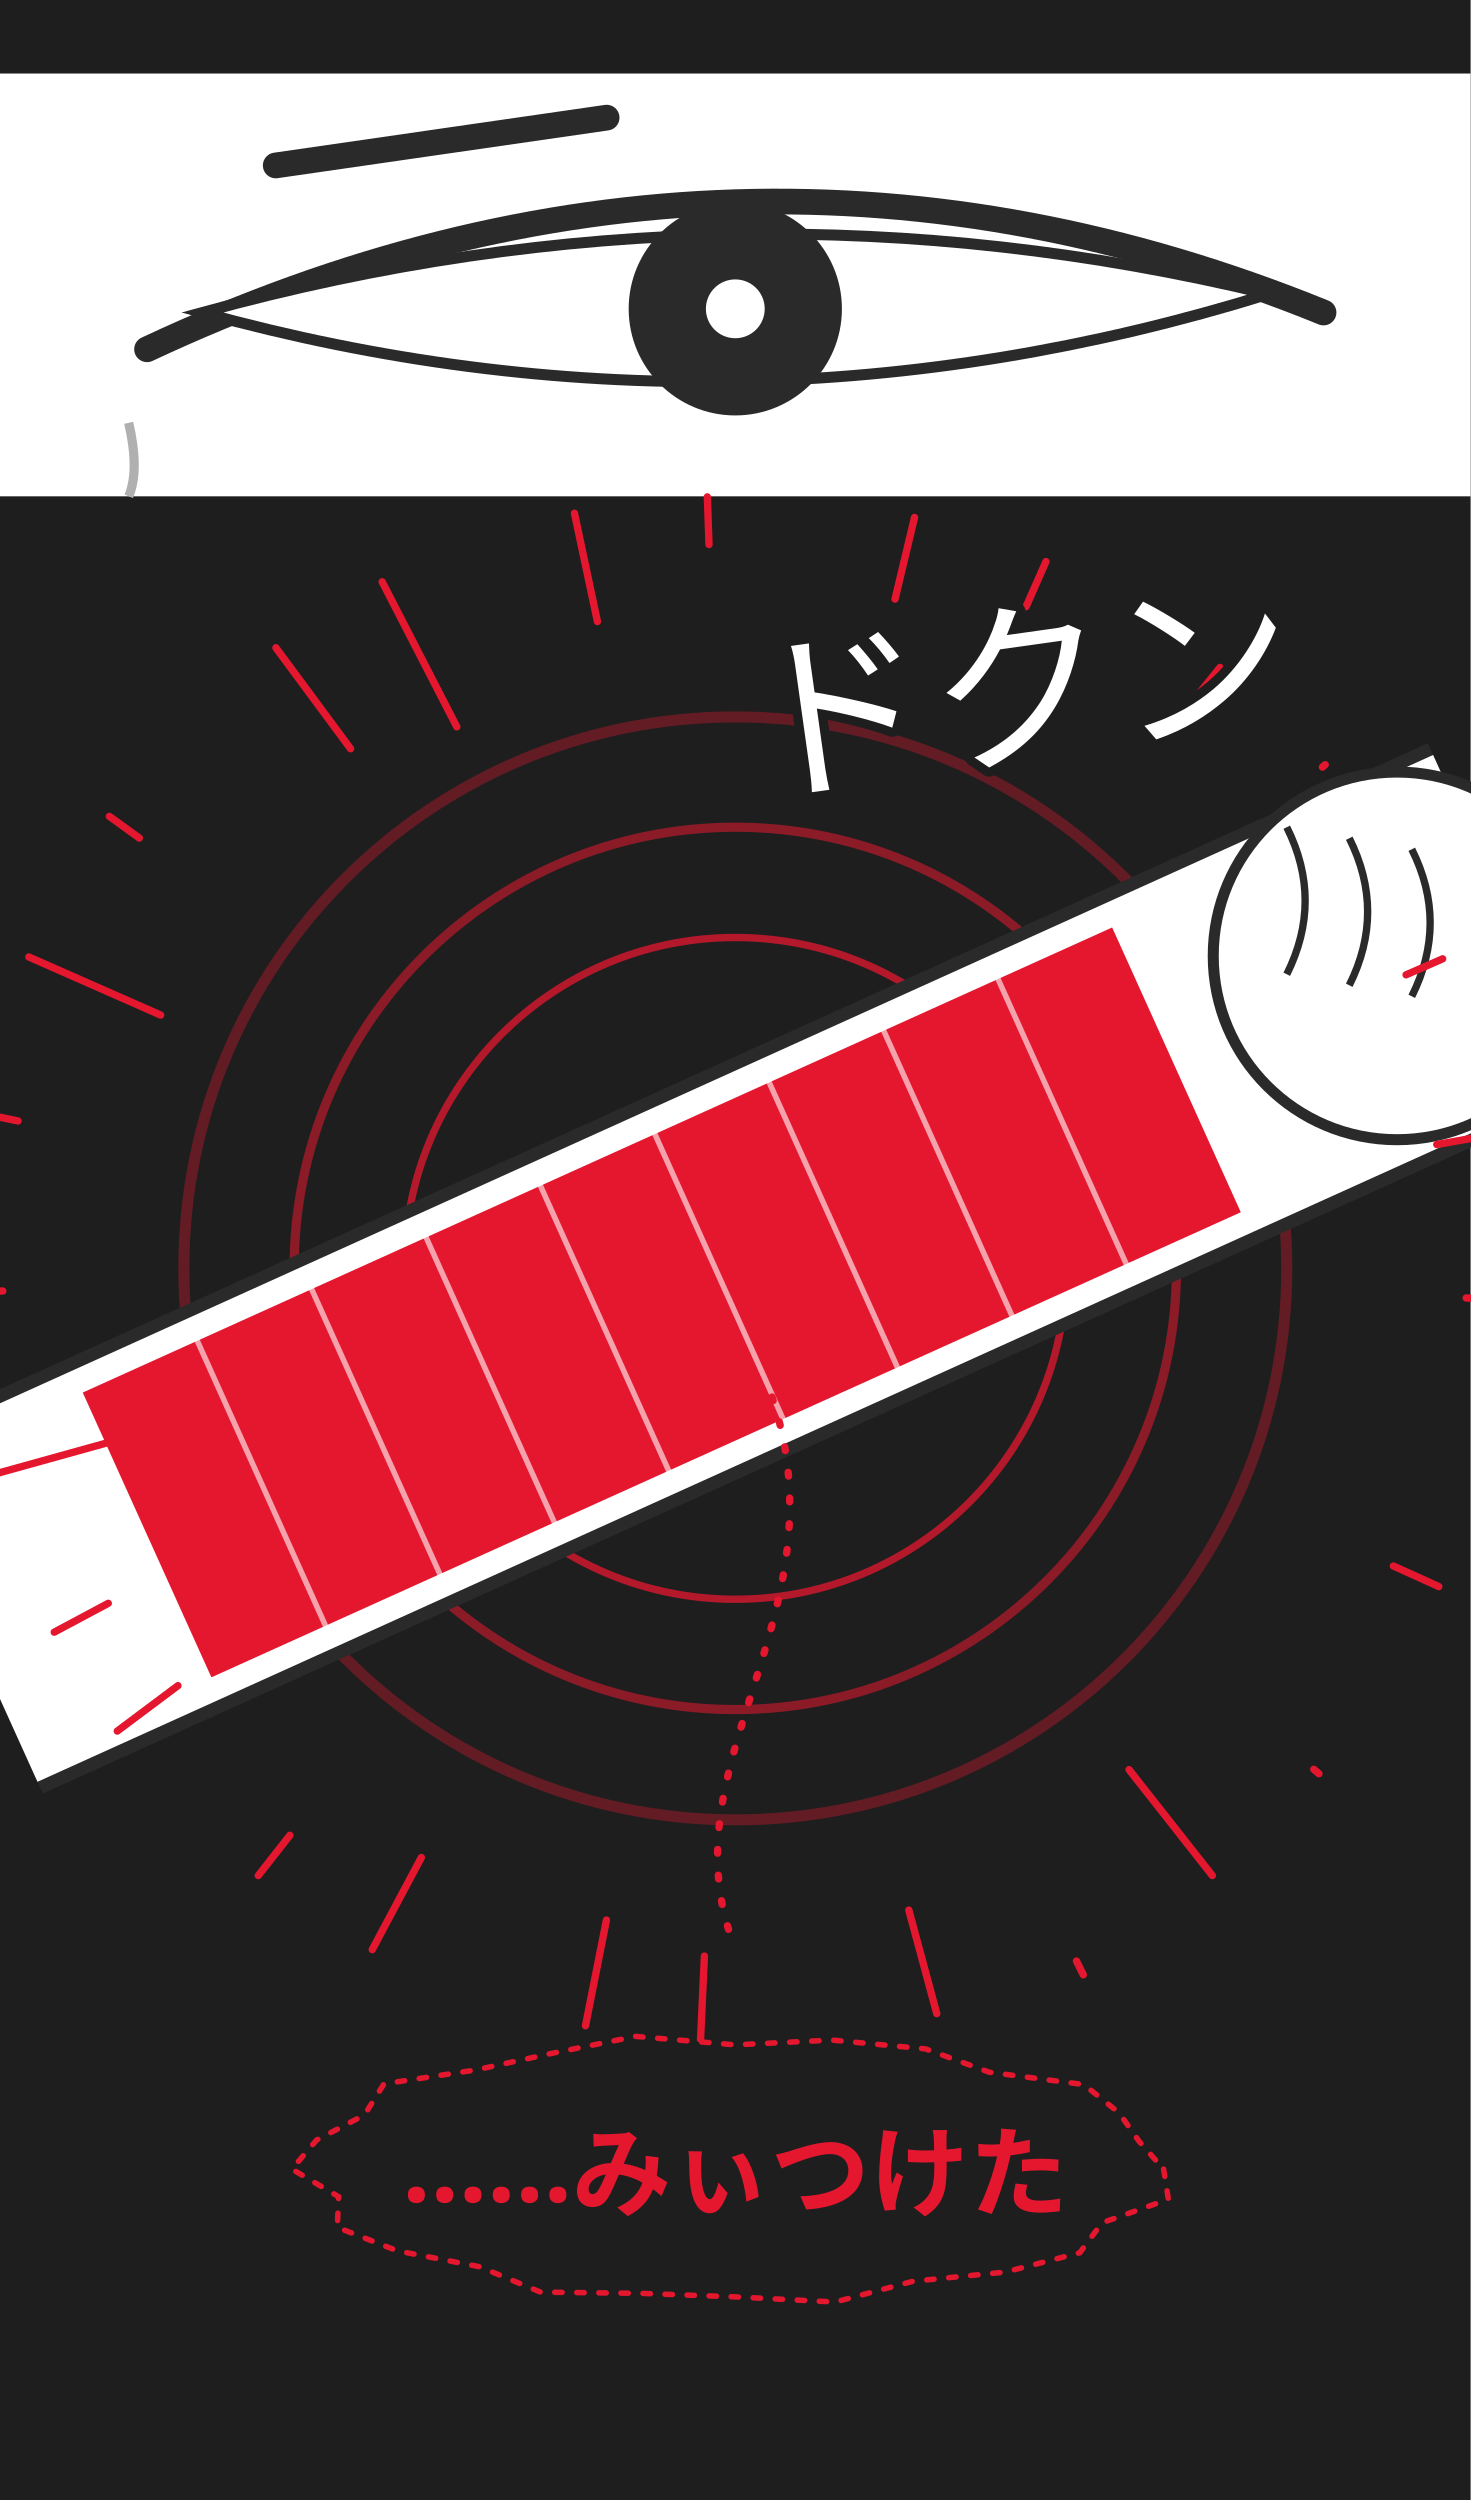
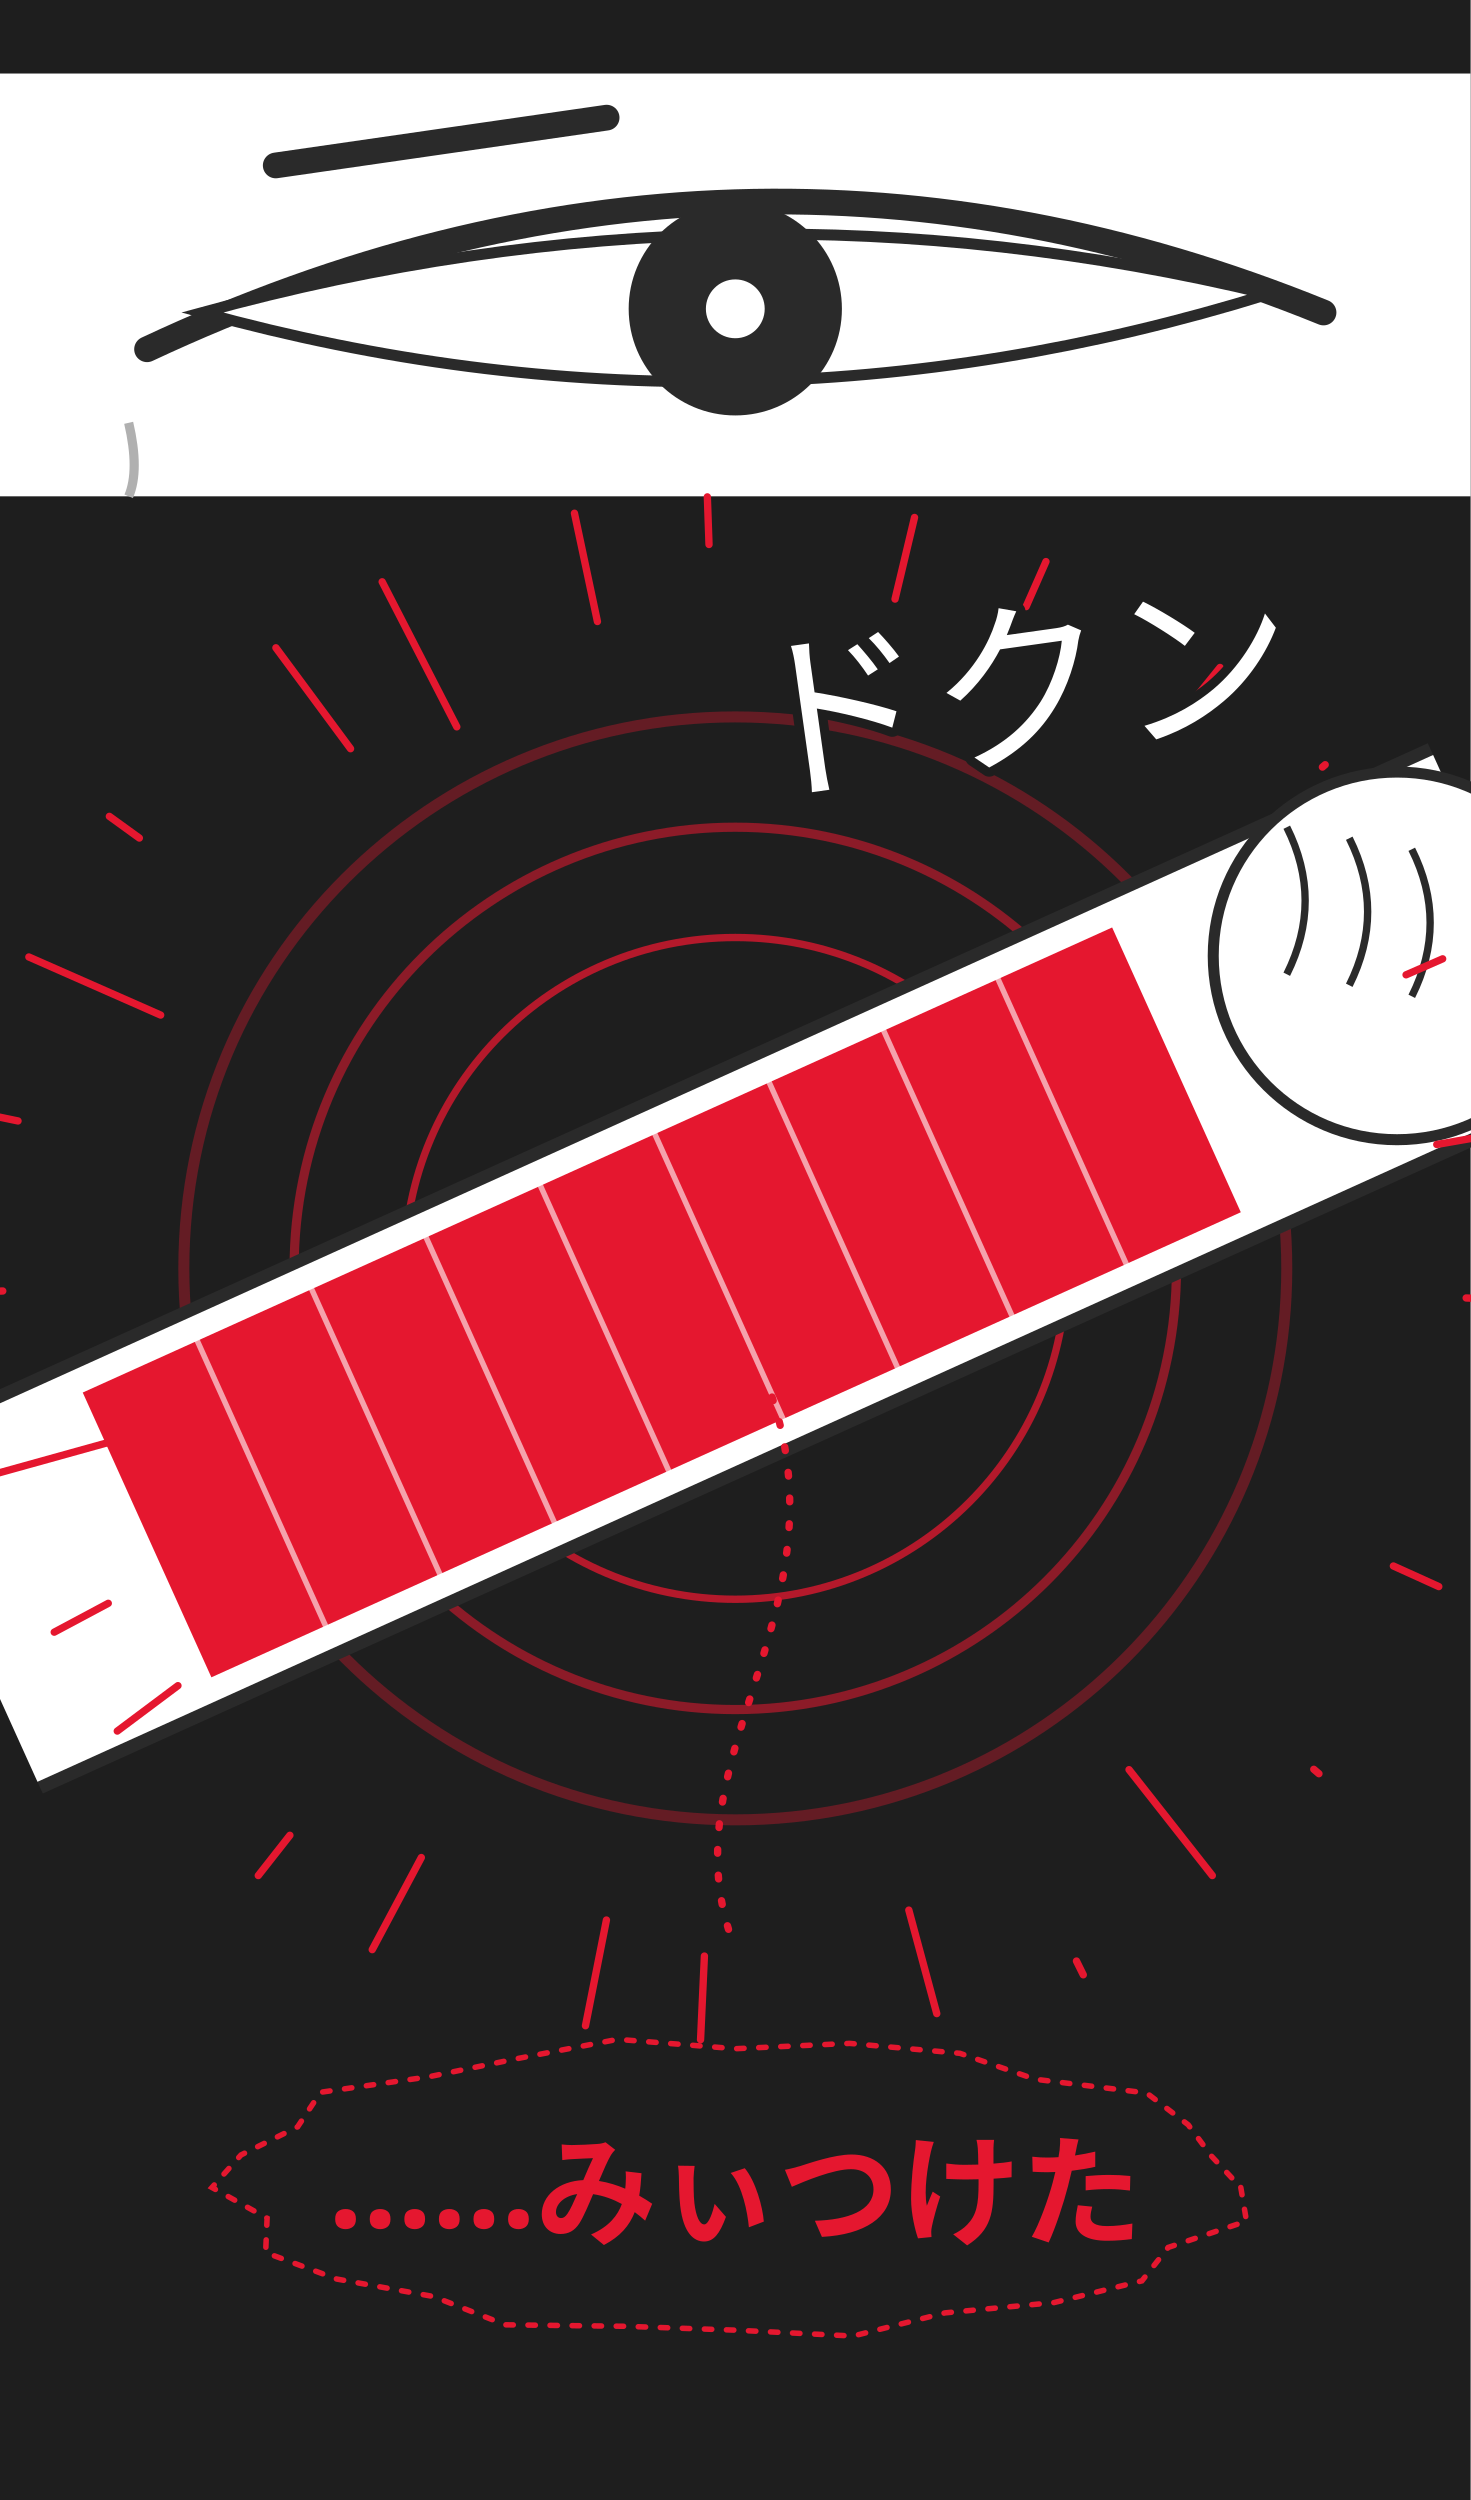
<svg xmlns="http://www.w3.org/2000/svg" viewBox="0 0 800 1360">
  <rect width="800" height="1360" fill="#1E1E1E" />
  <rect x="0" y="40" width="800" height="230" fill="#FFFFFF" />
  <path d="M80,190 Q400,40 720,170" fill="none" stroke="#2A2A2A" stroke-width="14" stroke-linecap="round" />
  <path d="M110,170 Q400,90 690,160 Q400,250 110,170 Z" fill="#FFFFFF" stroke="#2A2A2A" stroke-width="6" />
  <circle cx="400" cy="168" r="58" fill="#2A2A2A" />
  <circle cx="400" cy="168" r="16" fill="#FFFFFF" />
  <path d="M150,90 L330,64" stroke="#2A2A2A" stroke-width="14" stroke-linecap="round" />
  <path d="M70,230 q6,26 0,40" fill="none" stroke="#B0B0B0" stroke-width="5" />
  <circle cx="400" cy="690" r="300" fill="none" stroke="#E5172F" stroke-width="6" opacity="0.35" />
  <circle cx="400" cy="690" r="240" fill="none" stroke="#E5172F" stroke-width="5" opacity="0.55" />
  <circle cx="400" cy="690" r="180" fill="none" stroke="#E5172F" stroke-width="4" opacity="0.75" />
  <path d="M-20,880 L820,500" stroke="#2A2A2A" stroke-width="210" stroke-linecap="butt" />
  <path d="M-20,880 L820,500" stroke="#FFFFFF" stroke-width="196" stroke-linecap="butt" />
  <path d="M80,835 L640,582" stroke="#E5172F" stroke-width="170" stroke-linecap="butt" />
  <path d="M106.2,726.9 L178.2,886.9" stroke="#FFFFFF" stroke-width="3" opacity="0.6" />
  <path d="M168.4,698.8 L240.4,858.8" stroke="#FFFFFF" stroke-width="3" opacity="0.6" />
  <path d="M230.7,670.7 L302.7,830.7" stroke="#FFFFFF" stroke-width="3" opacity="0.6" />
  <path d="M292.9,642.6 L364.9,802.6" stroke="#FFFFFF" stroke-width="3" opacity="0.6" />
  <path d="M355.1,614.4 L427.1,774.4" stroke="#FFFFFF" stroke-width="3" opacity="0.6" />
  <path d="M417.3,586.3 L489.3,746.3" stroke="#FFFFFF" stroke-width="3" opacity="0.6" />
  <path d="M479.6,558.2 L551.6,718.2" stroke="#FFFFFF" stroke-width="3" opacity="0.6" />
  <path d="M541.8,530.1 L613.8,690.1" stroke="#FFFFFF" stroke-width="3" opacity="0.6" />
  <circle cx="760" cy="520" r="100" fill="#FFFFFF" stroke="#2A2A2A" stroke-width="6" />
  <path d="M700,450 q20,40 0,80" fill="none" stroke="#2A2A2A" stroke-width="4" />
  <path d="M734,456 q20,40 0,80" fill="none" stroke="#2A2A2A" stroke-width="4" />
  <path d="M768,462 q20,40 0,80" fill="none" stroke="#2A2A2A" stroke-width="4" />
  <path d="M797.6,706.1 L819.7,707" stroke="#E5172F" stroke-width="4" stroke-linecap="round" />
  <path d="M806.4,794.2 L806.8,794.3" stroke="#E5172F" stroke-width="4" stroke-linecap="round" />
  <path d="M758,851.9 L782.7,863.1" stroke="#E5172F" stroke-width="4" stroke-linecap="round" />
  <path d="M714.7,962.5 L717.5,964.9" stroke="#E5172F" stroke-width="4" stroke-linecap="round" />
  <path d="M614.2,962.7 L659.5,1020.3" stroke="#E5172F" stroke-width="4" stroke-linecap="round" />
  <path d="M589.3,1074.3 L585.6,1066.8" stroke="#E5172F" stroke-width="4" stroke-linecap="round" />
  <path d="M494.4,1039.1 L509.6,1095.4" stroke="#E5172F" stroke-width="4" stroke-linecap="round" />
  <path d="M383.2,1064.1 L381.1,1109.6" stroke="#E5172F" stroke-width="4" stroke-linecap="round" />
  <path d="M329.9,1044.5 L318.5,1102" stroke="#E5172F" stroke-width="4" stroke-linecap="round" />
  <path d="M229.2,1010.5 L202.5,1060.6" stroke="#E5172F" stroke-width="4" stroke-linecap="round" />
  <path d="M157.7,998.4 L140.5,1020.3" stroke="#E5172F" stroke-width="4" stroke-linecap="round" />
  <path d="M96.8,917 L63.8,941.7" stroke="#E5172F" stroke-width="4" stroke-linecap="round" />
  <path d="M58.9,872.2 L29.5,887.9" stroke="#E5172F" stroke-width="4" stroke-linecap="round" />
  <path d="M73,780.8 L-4.7,802.4" stroke="#E5172F" stroke-width="4" stroke-linecap="round" />
  <path d="M1.5,702.3 L-19.8,703" stroke="#E5172F" stroke-width="4" stroke-linecap="round" />
  <path d="M9.8,609.8 L-11.4,605.4" stroke="#E5172F" stroke-width="4" stroke-linecap="round" />
  <path d="M87.4,552.2 L15.7,520.6" stroke="#E5172F" stroke-width="4" stroke-linecap="round" />
  <path d="M75.8,455.9 L59.5,444.1" stroke="#E5172F" stroke-width="4" stroke-linecap="round" />
  <path d="M190.7,407.3 L150.1,352.4" stroke="#E5172F" stroke-width="4" stroke-linecap="round" />
  <path d="M248.5,395.4 L207.9,316.5" stroke="#E5172F" stroke-width="4" stroke-linecap="round" />
  <path d="M325,338.1 L312.5,279.2" stroke="#E5172F" stroke-width="4" stroke-linecap="round" />
  <path d="M385.7,296.2 L384.8,270.3" stroke="#E5172F" stroke-width="4" stroke-linecap="round" />
  <path d="M486.9,325.9 L497.5,281.5" stroke="#E5172F" stroke-width="4" stroke-linecap="round" />
  <path d="M558.2,330 L569,305.5" stroke="#E5172F" stroke-width="4" stroke-linecap="round" />
  <path d="M634.1,399.8 L663.7,363.1" stroke="#E5172F" stroke-width="4" stroke-linecap="round" />
  <path d="M720.9,416 L719.4,417.3" stroke="#E5172F" stroke-width="4" stroke-linecap="round" />
  <path d="M764.9,530.3 L784.8,521.6" stroke="#E5172F" stroke-width="4" stroke-linecap="round" />
  <path d="M781.6,622.6 L813.6,617" stroke="#E5172F" stroke-width="4" stroke-linecap="round" />
  <g transform="rotate(-8 560 410)">
    <text x="560" y="410" font-family="Dela Gothic One, IPAGothic, sans-serif" font-size="100" fill="#FFFFFF" stroke="#1E1E1E" stroke-width="10" stroke-linejoin="round" paint-order="stroke" text-anchor="middle">ドクン</text>
  </g>
  <path d="M420,760 C460,880 360,960 400,1060" fill="none" stroke="#E5172F" stroke-width="4" stroke-dasharray="2 12" stroke-linecap="round" />
-   <path d="M633,1180 635.6,1196.4 599.5,1209.2 587.4,1225.5 546.9,1236 496.7,1241 454.3,1252.3 400,1249.5 349.3,1247.6 294,1246.9 260.9,1233.1 216.3,1224.5 183.5,1211.7 184.2,1195 158.8,1180 172.2,1164.2 198.3,1150.5 208.9,1133.6 258.6,1126.1 300.3,1117 345.8,1107.8 400,1112.4 452.7,1109.8 503.5,1114.6 538.2,1127.3 589.6,1134 608.8,1149.4 619.6,1164.8 Z" fill="#1E1E1E" stroke="#E5172F" stroke-width="3" stroke-dasharray="4 8" stroke-linecap="round" />
-   <text x="400" y="1197.8" font-family="Zen Kaku Gothic New, IPAGothic, sans-serif" font-size="54" font-weight="700" fill="#E5172F" text-anchor="middle">……みぃつけた</text>
+   <path d="M675,1190 678.1,1208.3 635.5,1222.6 621.2,1240.8 573.4,1252.6 514.1,1258.2 464.1,1270.8 400,1267.6 340.1,1265.5 274.9,1264.7 235.8,1249.3 183.2,1239.8 144.5,1225.4 145.3,1206.7 115.3,1190 131.1,1172.3 161.9,1157 174.4,1138.2 233.1,1129.8 282.3,1119.7 336,1109.4 400,1114.5 462.2,1111.6 522.2,1117 563.1,1131.1 623.8,1138.6 646.4,1155.9 659.1,1173 Z" fill="#1E1E1E" stroke="#E5172F" stroke-width="3" stroke-dasharray="4 8" stroke-linecap="round" />
+   <text x="400" y="1211.8" font-family="Zen Kaku Gothic New, IPAGothic, sans-serif" font-size="66" font-weight="700" fill="#E5172F" text-anchor="middle">……みぃつけた</text>
</svg>
